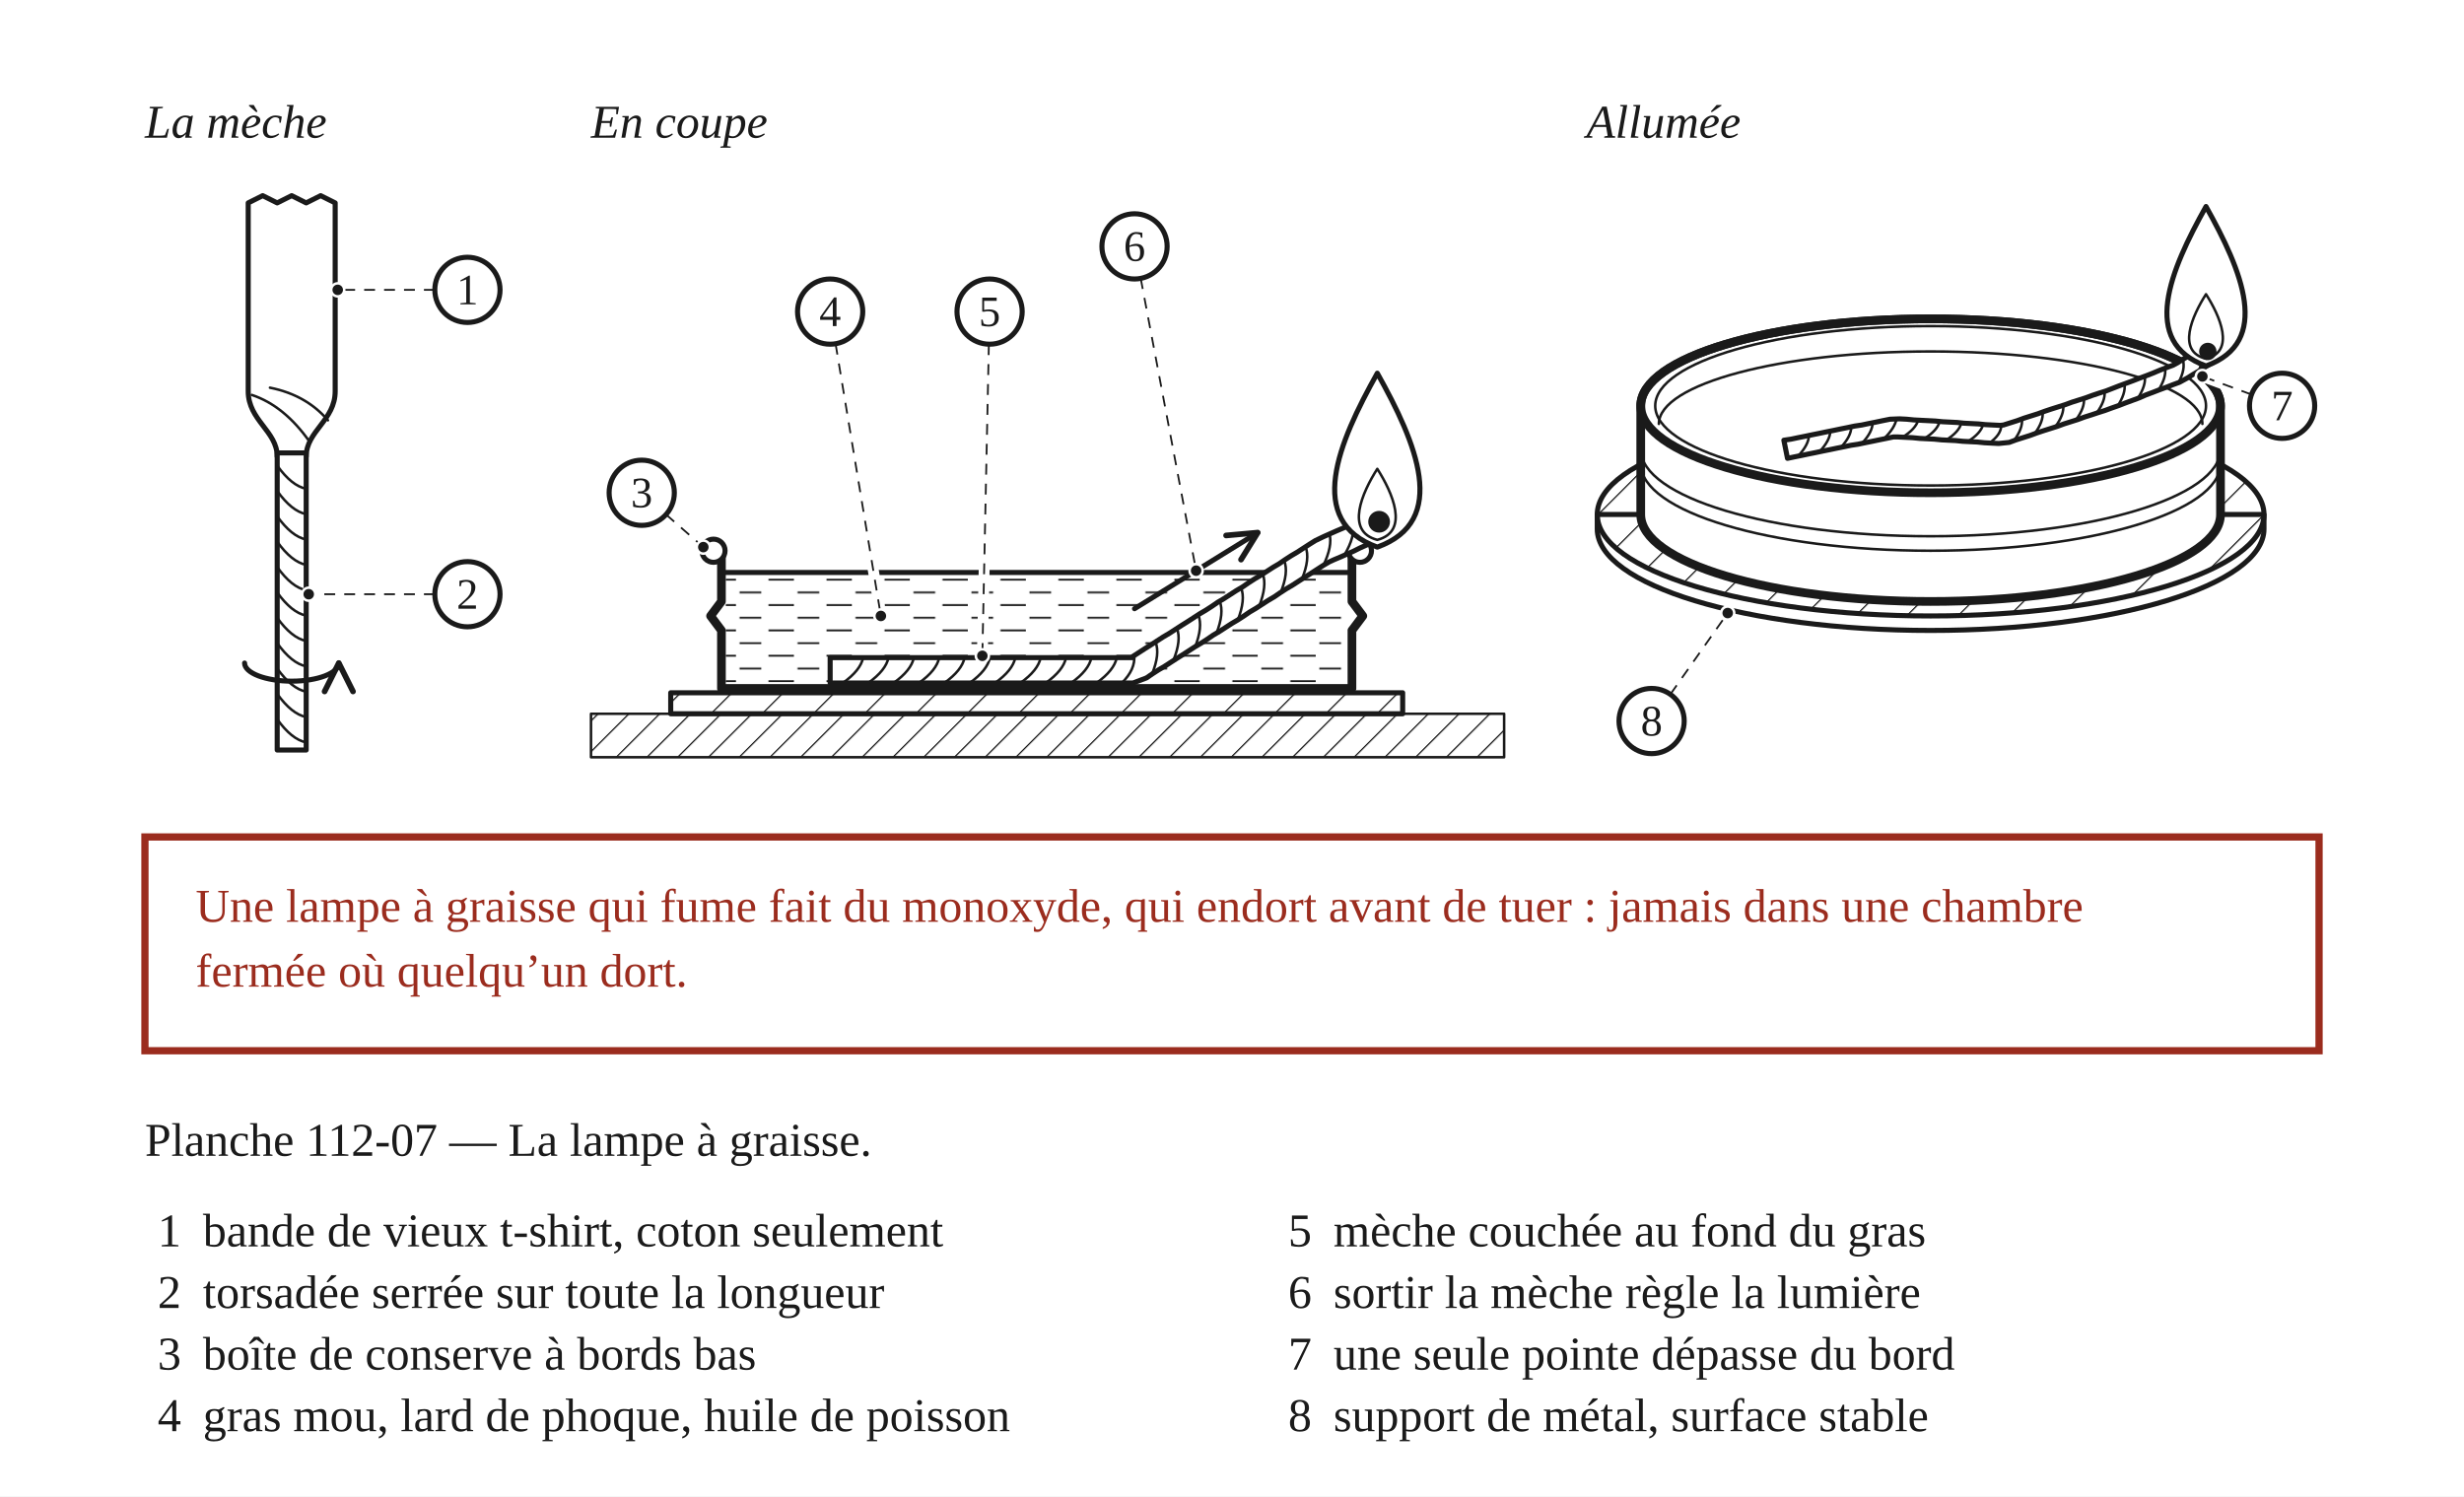
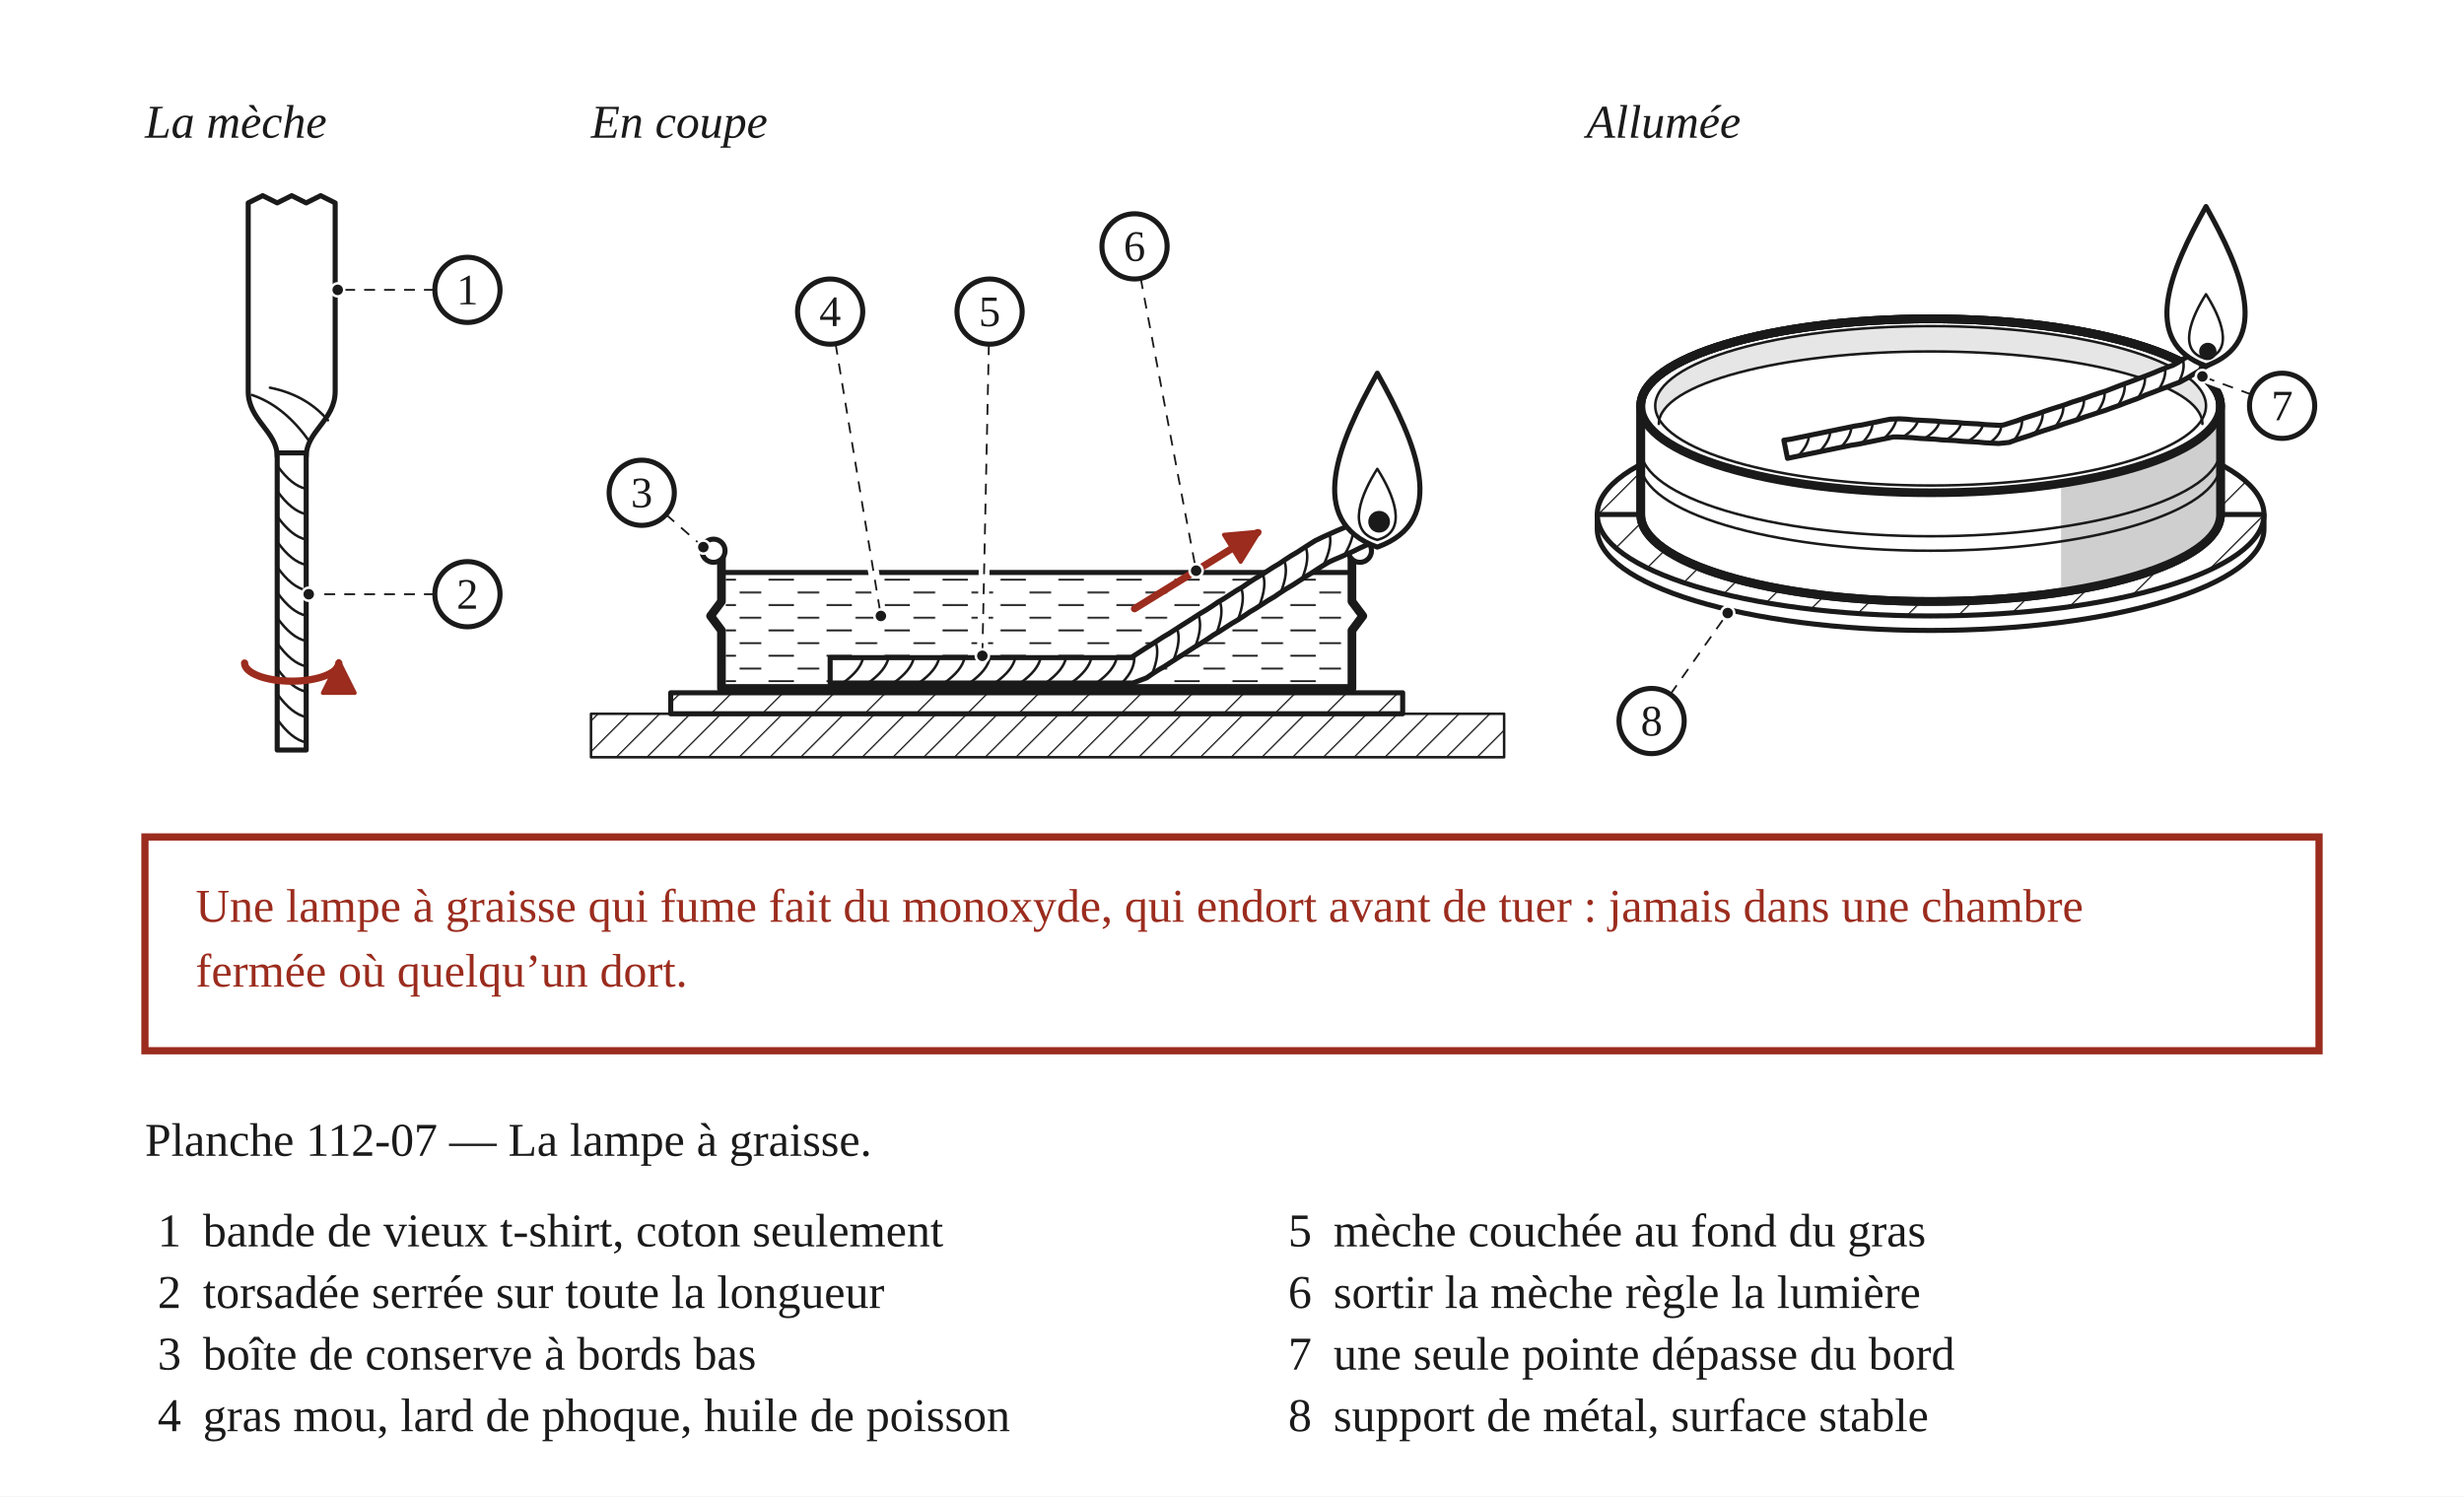
<svg xmlns="http://www.w3.org/2000/svg" width="680" height="413" viewBox="0 0 680 413" role="img">
  <defs>
    <pattern id="h-bois" width="6" height="6" patternUnits="userSpaceOnUse" patternTransform="rotate(45)">
      <line x1="0" y1="0" x2="0" y2="6" stroke="#1A1A1A" stroke-width="0.7" />
    </pattern>
    <pattern id="h-metal" width="10" height="10" patternUnits="userSpaceOnUse" patternTransform="rotate(45)">
      <line x1="0" y1="0" x2="0" y2="10" stroke="#1A1A1A" stroke-width="0.7" />
    </pattern>
    <pattern id="h-eau" width="16" height="7" patternUnits="userSpaceOnUse">
      <line x1="1" y1="2" x2="8" y2="2" stroke="#1A1A1A" stroke-width="0.5" />
      <line x1="9" y1="5.5" x2="15" y2="5.5" stroke="#1A1A1A" stroke-width="0.5" />
    </pattern>
-     <marker id="fl" viewBox="0 0 10 10" refX="9" refY="5" markerWidth="7" markerHeight="7" orient="auto-start-reverse">
-       <path d="M1 1 L9 5 L1 9" fill="none" stroke="#1A1A1A" stroke-width="1.6" stroke-linecap="round" stroke-linejoin="round" />
+     <marker id="fl-r" viewBox="0 0 10 10" refX="8.5" refY="5" markerWidth="5.5" markerHeight="5.5" orient="auto-start-reverse">
+       <path d="M1 1 L9 5 L1 9 Z" fill="#9B2C1E" stroke="#9B2C1E" stroke-width="1" stroke-linejoin="round" />
    </marker>
  </defs>
  <rect x="0" y="0" width="680" height="413" fill="#FFFFFF" />
  <text x="40" y="38" font-family="Georgia, 'Times New Roman', serif" font-size="13" font-style="italic" fill="#1A1A1A">La mèche</text>
  <g transform="translate(40 46)" data-vue="meche">
    <path d="M 28.5 10 L 32.5 8 L 36.5 10 L 40.5 8 L 44.5 10 L 48.5 8 L 52.5 10 L 52.5 62 C 52.5 70 44.5 73 44.5 80 L 36.5 80 C 36.5 73 28.5 70 28.5 62 Z" fill="#ffffff" stroke="#1A1A1A" stroke-width="1.4" stroke-linejoin="round" stroke-linecap="round" />
    <path d="M 29.5 63 Q 38.5 66 45.5 76" fill="none" stroke="#1A1A1A" stroke-width="0.7" stroke-linejoin="round" stroke-linecap="round" />
    <path d="M 34.5 61 Q 44.5 63 50.5 70" fill="none" stroke="#1A1A1A" stroke-width="0.7" stroke-linejoin="round" stroke-linecap="round" />
    <path d="M36.5 79 L36.5 81 L36.5 83 L36.5 85 L36.5 87 L36.5 89 L36.5 91 L36.5 93 L36.5 95 L36.5 97 L36.5 99 L36.5 101 L36.5 103 L36.5 105 L36.5 107 L36.5 109 L36.5 111 L36.5 113 L36.5 115 L36.5 117 L36.5 119 L36.5 121 L36.5 123 L36.5 125 L36.5 127 L36.5 129 L36.5 131 L36.5 133 L36.5 135 L36.5 137 L36.5 139 L36.5 141 L36.5 143 L36.5 145 L36.5 147 L36.5 149 L36.5 151 L36.5 153 L36.5 155 L36.5 157 L36.5 159 L36.5 161 L44.5 161 L44.5 159 L44.5 157 L44.5 155 L44.5 153 L44.5 151 L44.5 149 L44.5 147 L44.5 145 L44.5 143 L44.5 141 L44.5 139 L44.5 137 L44.5 135 L44.5 133 L44.5 131 L44.5 129 L44.5 127 L44.5 125 L44.5 123 L44.5 121 L44.5 119 L44.5 117 L44.5 115 L44.5 113 L44.5 111 L44.5 109 L44.5 107 L44.5 105 L44.5 103 L44.5 101 L44.5 99 L44.5 97 L44.5 95 L44.5 93 L44.5 91 L44.5 89 L44.5 87 L44.5 85 L44.5 83 L44.5 81 L44.5 79 Z" fill="#ffffff" stroke="#1A1A1A" stroke-width="1.4" stroke-linejoin="round" stroke-linecap="round" />
    <path d="M 36.5 82.5 Q 40.5 88.1 44.5 88.9 M 36.5 89.5 Q 40.5 95.1 44.5 95.9 M 36.5 96.5 Q 40.5 102.1 44.5 102.9 M 36.5 103.5 Q 40.5 109.1 44.5 109.9 M 36.5 110.5 Q 40.5 116.1 44.5 116.9 M 36.5 117.5 Q 40.5 123.1 44.5 123.9 M 36.5 124.5 Q 40.5 130.1 44.5 130.9 M 36.5 131.5 Q 40.5 137.1 44.5 137.9 M 36.5 138.5 Q 40.5 144.1 44.5 144.9 M 36.5 145.5 Q 40.5 151.1 44.5 151.9 M 36.5 152.5 Q 40.5 158.1 44.5 158.9 " fill="none" stroke="#1A1A1A" stroke-width="0.7" stroke-linejoin="round" stroke-linecap="round" />
-     <path d="M 27.5 137 A 13 5 0 0 0 53.5 137" fill="none" stroke="#1A1A1A" stroke-width="1.4" stroke-linejoin="round" stroke-linecap="round" marker-end="url(#fl)" />
+     <path d="M 27.5 137 A 13 5 0 0 0 53.5 137" fill="none" stroke="#9B2C1E" stroke-width="2" stroke-linejoin="round" stroke-linecap="round" marker-end="url(#fl-r)" />
  </g>
  <text x="163.1" y="38" font-family="Georgia, 'Times New Roman', serif" font-size="13" font-style="italic" fill="#1A1A1A">En coupe</text>
  <g transform="translate(163.1 46)" data-vue="coupe">
    <rect x="0" y="151" width="252" height="12" fill="url(#h-bois)" stroke="#1A1A1A" stroke-width="0.7" stroke-linejoin="round" />
    <rect x="22" y="145.2" width="202" height="5.8" fill="url(#h-metal)" stroke="#1A1A1A" stroke-width="1.4" stroke-linejoin="round" />
    <rect x="37.2" y="112" width="171.6" height="30.8" fill="url(#h-eau)" stroke="none" />
    <line x1="36" y1="112" x2="210" y2="112" fill="none" stroke="#1A1A1A" stroke-width="1.4" stroke-linejoin="round" stroke-linecap="round" />
    <path d="M36 107 L36 120 L33 124 L36 128 L36 144 L210 144 L210 128 L213 124 L210 120 L210 107" fill="none" stroke="#1A1A1A" stroke-width="2.4" stroke-linejoin="round" stroke-linecap="round" />
    <circle cx="33.8" cy="106" r="3.2" fill="#ffffff" stroke="#1A1A1A" stroke-width="1.4" stroke-linejoin="round" stroke-linecap="round" />
    <circle cx="212.2" cy="106" r="3.2" fill="#ffffff" stroke="#1A1A1A" stroke-width="1.4" stroke-linejoin="round" stroke-linecap="round" />
    <path d="M66 142.5 L68 142.5 L70 142.5 L72 142.5 L74 142.5 L76 142.5 L77.9 142.5 L79.9 142.5 L81.9 142.5 L83.9 142.5 L85.9 142.5 L87.9 142.5 L89.9 142.5 L91.9 142.5 L93.9 142.5 L95.9 142.5 L97.9 142.5 L99.9 142.5 L101.8 142.5 L103.8 142.5 L105.8 142.5 L107.8 142.5 L109.8 142.5 L111.8 142.5 L113.8 142.5 L115.8 142.5 L117.8 142.5 L119.8 142.5 L121.8 142.5 L123.8 142.5 L125.7 142.5 L127.7 142.5 L129.7 142.5 L131.7 142.5 L133.7 142.5 L135.7 142.5 L137.7 142.5 L139.7 142.5 L141.7 142.5 L143.7 142.5 L145.7 142.5 L147.6 142.5 L149.6 142.5 L153.3 141.1 L154.9 140 L156.6 138.9 L158.3 137.9 L160 136.8 L161.7 135.7 L163.3 134.7 L165 133.6 L166.7 132.5 L168.4 131.5 L170.1 130.4 L171.7 129.3 L173.4 128.3 L175.1 127.2 L176.8 126.1 L178.5 125.1 L180.2 124 L181.8 122.9 L183.5 121.9 L185.2 120.8 L186.9 119.7 L188.6 118.7 L190.2 117.6 L191.9 116.5 L193.6 115.5 L195.3 114.4 L197 113.3 L198.6 112.3 L200.3 111.2 L202 110.1 L203.7 109.1 L205 108.5 L206.9 107.7 L208.7 106.9 L210.5 106.1 L212.3 105.2 L214.1 104.4 L216 103.6 L217.8 102.8 L219.6 102 L221.4 101.2 L218.6 94.8 L216.8 95.6 L214.9 96.4 L213.1 97.2 L211.3 98 L209.5 98.8 L207.7 99.7 L205.8 100.5 L204 101.3 L202.2 102.1 L199.9 103.2 L198.3 104.2 L196.6 105.3 L194.9 106.4 L193.2 107.4 L191.5 108.5 L189.9 109.6 L188.2 110.6 L186.5 111.7 L184.8 112.8 L183.1 113.8 L181.4 114.9 L179.8 116 L178.1 117 L176.4 118.1 L174.7 119.2 L173 120.2 L171.4 121.3 L169.7 122.4 L168 123.4 L166.3 124.5 L164.6 125.6 L163 126.6 L161.3 127.7 L159.6 128.8 L157.9 129.8 L156.2 130.9 L154.5 132 L152.9 133 L151.2 134.1 L149.5 135.2 L149.6 135.5 L147.6 135.5 L145.7 135.5 L143.7 135.5 L141.7 135.5 L139.7 135.5 L137.7 135.5 L135.7 135.5 L133.7 135.5 L131.7 135.5 L129.7 135.5 L127.7 135.5 L125.7 135.5 L123.8 135.5 L121.8 135.5 L119.8 135.5 L117.8 135.5 L115.8 135.5 L113.8 135.5 L111.8 135.5 L109.8 135.5 L107.8 135.5 L105.8 135.5 L103.8 135.5 L101.8 135.5 L99.9 135.5 L97.9 135.5 L95.9 135.5 L93.9 135.5 L91.9 135.5 L89.9 135.5 L87.9 135.5 L85.9 135.5 L83.9 135.5 L81.9 135.5 L79.9 135.5 L77.9 135.5 L76 135.5 L74 135.5 L72 135.5 L70 135.5 L68 135.5 L66 135.5 Z" fill="#ffffff" stroke="#1A1A1A" stroke-width="1.4" stroke-linejoin="round" stroke-linecap="round" />
    <path d="M 69.5 142.5 Q 74.4 139.0 75.1 135.5 M 76.5 142.5 Q 81.4 139.0 82.1 135.5 M 83.5 142.5 Q 88.4 139.0 89.1 135.5 M 90.5 142.5 Q 95.4 139.0 96.1 135.5 M 97.5 142.5 Q 102.4 139.0 103.1 135.5 M 104.5 142.5 Q 109.4 139.0 110.1 135.5 M 111.5 142.5 Q 116.4 139.0 117.1 135.5 M 118.5 142.5 Q 123.4 139.0 124.1 135.5 M 125.5 142.5 Q 130.4 139.0 131.1 135.5 M 132.5 142.5 Q 137.4 139.0 138.1 135.5 M 139.5 142.5 Q 144.4 139.0 145.1 135.5 M 146.5 142.5 Q 150.3 138.7 149.9 134.9 M 154.8 140.1 Q 157.1 134.5 155.8 131.2 M 160.7 136.3 Q 163.0 130.7 161.7 127.4 M 166.7 132.6 Q 168.9 127.0 167.6 123.7 M 172.6 128.8 Q 174.8 123.2 173.5 119.9 M 178.5 125.1 Q 180.7 119.5 179.4 116.2 M 184.4 121.3 Q 186.6 115.7 185.4 112.4 M 190.3 117.6 Q 192.6 112.0 191.3 108.7 M 196.2 113.8 Q 198.5 108.2 197.2 104.9 M 202.1 110.1 Q 204.7 104.6 203.8 101.4 M 207.9 107.2 Q 211.0 102.0 210.2 98.5 M 214.3 104.4 Q 217.4 99.2 216.6 95.7 " fill="none" stroke="#1A1A1A" stroke-width="0.7" stroke-linejoin="round" stroke-linecap="round" />
    <path d="M 217 105 C 197.032 97.8 206.248 76.2 217 57 C 227.752 76.2 236.968 97.8 217 105 Z" fill="#ffffff" stroke="#1A1A1A" stroke-width="1.4" stroke-linejoin="round" stroke-linecap="round" />
    <path d="M 217 103 C 208.014 100.68 212.853 89.88 217 83.4 C 221.147 89.88 225.986 100.68 217 103 Z" fill="none" stroke="#1A1A1A" stroke-width="0.7" stroke-linejoin="round" stroke-linecap="round" />
    <circle cx="217.5" cy="98" r="3" fill="#1A1A1A" stroke="none" />
-     <path d="M 150 122 L 184 101" fill="none" stroke="#1A1A1A" stroke-width="1.4" stroke-linejoin="round" stroke-linecap="round" marker-end="url(#fl)" />
+     <path d="M 150 122 L 184 101" fill="none" stroke="#9B2C1E" stroke-width="2" stroke-linejoin="round" stroke-linecap="round" marker-end="url(#fl-r)" />
  </g>
  <text x="437.8" y="38" font-family="Georgia, 'Times New Roman', serif" font-size="13" font-style="italic" fill="#1A1A1A">Allumée</text>
  <g transform="translate(437.8 46)" data-vue="vue">
    <path d="M 3 96 L 3 100 A 92 28 0 0 0 187 100 L 187 96 Z" fill="#ffffff" stroke="#1A1A1A" stroke-width="1.4" stroke-linejoin="round" stroke-linecap="round" />
    <ellipse cx="95" cy="96" rx="92" ry="28" fill="url(#h-metal)" stroke="#1A1A1A" stroke-width="1.4" stroke-linejoin="round" />
    <path d="M 15 66 L 15 96 A 80 24 0 0 0 175 96 L 175 66 A 80 24 0 0 0 15 66 Z" fill="#ffffff" stroke="#1A1A1A" stroke-width="2.4" stroke-linejoin="round" stroke-linecap="round" />
+     <path d="M131 87.4 L133.8 87 L136.5 86.5 L139.3 86 L142 85.4 L144.8 84.8 L147.5 84.1 L150.3 83.4 L153 82.5 L155.8 81.6 L158.5 80.6 L161.3 79.5 L164 78.1 L166.8 76.6 L169.5 74.7 L172.3 72.2 L175 66 L175 96 L172.3 102.2 L169.5 104.7 L166.8 106.6 L164 108.1 L161.3 109.5 L158.5 110.6 L155.8 111.6 L153 112.5 L150.3 113.4 L147.5 114.1 L144.8 114.8 L142 115.4 L139.3 116 L136.5 116.5 L133.8 117 L131 117.4 Z" fill="#CFCFCF" stroke="none" />
+     <path d="M 19 66 A 76 22 0 0 1 171 66 L 170 71 A 75 20 0 0 0 20 71 Z" fill="#E6E6E6" stroke="none" />
+     <path d="M 15 66 L 15 96 A 80 24 0 0 0 175 96 L 175 66 A 80 24 0 0 0 15 66 Z" fill="none" stroke="#1A1A1A" stroke-width="2.4" stroke-linejoin="round" stroke-linecap="round" />
    <path d="M 15 78 A 80 24 0 0 0 175 78" fill="none" stroke="#1A1A1A" stroke-width="0.7" stroke-linejoin="round" stroke-linecap="round" />
    <path d="M 15 82 A 80 24 0 0 0 175 82" fill="none" stroke="#1A1A1A" stroke-width="0.7" stroke-linejoin="round" stroke-linecap="round" />
    <ellipse cx="95" cy="66" rx="80" ry="24" fill="none" stroke="#1A1A1A" stroke-width="2.4" stroke-linejoin="round" stroke-linecap="round" />
    <ellipse cx="95" cy="66" rx="76" ry="22" fill="none" stroke="#1A1A1A" stroke-width="0.7" stroke-linejoin="round" stroke-linecap="round" />
    <path d="M 20 71 A 75 20 0 0 1 170 71" fill="none" stroke="#1A1A1A" stroke-width="0.7" stroke-linejoin="round" stroke-linecap="round" />
    <path d="M55.5 80.5 L57.4 80.1 L59.4 79.7 L61.3 79.3 L63.3 78.9 L65.2 78.5 L67.2 78.1 L69.1 77.7 L71.1 77.3 L73 76.9 L75 76.6 L76.9 76.2 L78.9 75.8 L80.8 75.4 L82.8 75 L84.7 74.6 L86 74.6 L88 74.7 L90 74.8 L92 75 L94 75.1 L96 75.2 L98 75.4 L99.9 75.5 L101.9 75.6 L103.9 75.8 L105.9 75.9 L107.9 76 L109.9 76.2 L111.8 76.3 L113.8 76.4 L116.7 76.1 L118.6 75.4 L120.5 74.8 L122.4 74.2 L124.3 73.5 L126.1 72.9 L128 72.3 L129.9 71.7 L131.8 71 L133.7 70.4 L135.6 69.8 L137.5 69.1 L139.4 68.5 L141.2 67.9 L143.1 67.3 L145 66.6 L147 65.9 L148.8 65.2 L150.7 64.5 L152.6 63.8 L154.4 63 L156.3 62.3 L158.1 61.6 L160 60.9 L161.8 60.2 L163.7 59.5 L165.9 58.3 L167.5 57.3 L169.2 56.3 L170.9 55.2 L172.6 54.2 L174.3 53.1 L171.7 48.9 L170 49.9 L168.3 51 L166.6 52 L164.9 53 L163.2 54.1 L161.9 54.8 L160 55.5 L158.2 56.2 L156.3 57 L154.5 57.7 L152.6 58.4 L150.8 59.1 L148.9 59.8 L147 60.5 L145.2 61.2 L143.4 61.9 L141.5 62.5 L139.7 63.1 L137.8 63.8 L135.9 64.4 L134 65 L132.1 65.7 L130.2 66.3 L128.3 66.9 L126.5 67.5 L124.6 68.2 L122.7 68.8 L120.8 69.4 L118.9 70.1 L117 70.7 L115.1 71.3 L114.2 71.4 L112.2 71.3 L110.2 71.2 L108.2 71 L106.2 70.9 L104.2 70.8 L102.3 70.6 L100.3 70.5 L98.3 70.4 L96.3 70.2 L94.3 70.1 L92.3 70 L90.4 69.9 L88.4 69.7 L86.4 69.6 L83.8 69.7 L81.8 70.1 L79.9 70.5 L77.9 70.9 L76 71.3 L74 71.6 L72.1 72 L70.1 72.4 L68.2 72.8 L66.2 73.2 L64.3 73.6 L62.3 74 L60.4 74.4 L58.4 74.8 L56.5 75.2 L54.5 75.5 Z" fill="#ffffff" stroke="#1A1A1A" stroke-width="1.4" stroke-linejoin="round" stroke-linecap="round" />
    <path d="M 58.4 79.9 Q 61.4 76.7 61.4 74.2 M 64.3 78.7 Q 67.3 75.5 67.3 73.0 M 70.2 77.5 Q 73.1 74.4 73.1 71.8 M 76.1 76.3 Q 79.0 73.2 79.0 70.6 M 82.0 75.2 Q 85.2 72.1 85.6 69.5 M 87.2 74.7 Q 90.9 72.4 91.6 69.9 M 93.2 75.1 Q 96.9 72.8 97.5 70.3 M 99.2 75.5 Q 102.9 73.2 103.5 70.7 M 105.2 75.9 Q 108.9 73.6 109.5 71.1 M 111.2 76.3 Q 114.4 74.0 114.5 71.5 M 118.0 75.6 Q 120.5 72.2 120.2 69.6 M 123.7 73.7 Q 126.2 70.3 125.9 67.7 M 129.4 71.8 Q 131.9 68.4 131.6 65.8 M 135.1 69.9 Q 137.6 66.5 137.3 63.9 M 140.8 68.0 Q 143.3 64.6 143.0 62.0 M 146.6 66.1 Q 148.9 62.5 148.5 60.0 M 152.2 63.9 Q 154.5 60.3 154.1 57.8 M 157.8 61.8 Q 160.1 58.2 159.7 55.6 M 163.4 59.6 Q 165.4 55.9 164.6 53.2 M 169.0 56.4 Q 170.6 52.5 169.8 50.1 " fill="none" stroke="#1A1A1A" stroke-width="0.7" stroke-linejoin="round" stroke-linecap="round" />
    <path d="M 171 55 C 152.696 48.4 161.144 28.6 171 11 C 180.856 28.6 189.304 48.4 171 55 Z" fill="#ffffff" stroke="#1A1A1A" stroke-width="1.4" stroke-linejoin="round" stroke-linecap="round" />
    <path d="M 171 53 C 162.763 51.04 167.198 41.14 171 35.2 C 174.802 41.14 179.237 51.04 171 53 Z" fill="none" stroke="#1A1A1A" stroke-width="0.7" stroke-linejoin="round" stroke-linecap="round" />
    <circle cx="171.5" cy="51" r="2.4" fill="#1A1A1A" stroke="none" />
  </g>
  <line x1="120" y1="80" x2="93.2" y2="80" fill="none" stroke="#FFFFFF" stroke-width="3" stroke-linecap="round" />
  <line x1="120" y1="80" x2="93.2" y2="80" fill="none" stroke="#1A1A1A" stroke-width="0.5" stroke-dasharray="3 2.5" />
  <circle cx="93.2" cy="80" r="1.8" fill="#1A1A1A" stroke="#FFFFFF" stroke-width="0.7" />
  <circle cx="129" cy="80" r="9" fill="#FFFFFF" stroke="#1A1A1A" stroke-width="1.4" data-vue="meche" />
  <text x="129" y="84" text-anchor="middle" font-family="Georgia, 'Times New Roman', serif" font-size="12" fill="#1A1A1A">1</text>
  <line x1="120" y1="164" x2="85.2" y2="164" fill="none" stroke="#FFFFFF" stroke-width="3" stroke-linecap="round" />
  <line x1="120" y1="164" x2="85.2" y2="164" fill="none" stroke="#1A1A1A" stroke-width="0.5" stroke-dasharray="3 2.5" />
  <circle cx="85.2" cy="164" r="1.8" fill="#1A1A1A" stroke="#FFFFFF" stroke-width="0.7" />
  <circle cx="129" cy="164" r="9" fill="#FFFFFF" stroke="#1A1A1A" stroke-width="1.4" data-vue="meche" />
  <text x="129" y="168" text-anchor="middle" font-family="Georgia, 'Times New Roman', serif" font-size="12" fill="#1A1A1A">2</text>
  <line x1="183.8" y1="142" x2="194.1" y2="151" fill="none" stroke="#FFFFFF" stroke-width="3" stroke-linecap="round" />
  <line x1="183.8" y1="142" x2="194.1" y2="151" fill="none" stroke="#1A1A1A" stroke-width="0.5" stroke-dasharray="3 2.5" />
  <circle cx="194.1" cy="151" r="1.8" fill="#1A1A1A" stroke="#FFFFFF" stroke-width="0.7" />
  <circle cx="177.1" cy="136" r="9" fill="#FFFFFF" stroke="#1A1A1A" stroke-width="1.4" data-vue="coupe" />
  <text x="177.1" y="140" text-anchor="middle" font-family="Georgia, 'Times New Roman', serif" font-size="12" fill="#1A1A1A">3</text>
  <line x1="230.6" y1="94.9" x2="243.1" y2="170" fill="none" stroke="#FFFFFF" stroke-width="3" stroke-linecap="round" />
  <line x1="230.6" y1="94.9" x2="243.1" y2="170" fill="none" stroke="#1A1A1A" stroke-width="0.5" stroke-dasharray="3 2.5" />
  <circle cx="243.1" cy="170" r="1.8" fill="#1A1A1A" stroke="#FFFFFF" stroke-width="0.7" />
  <circle cx="229.1" cy="86" r="9" fill="#FFFFFF" stroke="#1A1A1A" stroke-width="1.4" data-vue="coupe" />
  <text x="229.1" y="90" text-anchor="middle" font-family="Georgia, 'Times New Roman', serif" font-size="12" fill="#1A1A1A">4</text>
  <line x1="272.9" y1="95" x2="271.1" y2="181" fill="none" stroke="#FFFFFF" stroke-width="3" stroke-linecap="round" />
  <line x1="272.9" y1="95" x2="271.1" y2="181" fill="none" stroke="#1A1A1A" stroke-width="0.5" stroke-dasharray="3 2.5" />
  <circle cx="271.1" cy="181" r="1.8" fill="#1A1A1A" stroke="#FFFFFF" stroke-width="0.7" />
  <circle cx="273.1" cy="86" r="9" fill="#FFFFFF" stroke="#1A1A1A" stroke-width="1.4" data-vue="coupe" />
  <text x="273.1" y="90" text-anchor="middle" font-family="Georgia, 'Times New Roman', serif" font-size="12" fill="#1A1A1A">5</text>
  <line x1="314.8" y1="76.8" x2="330.1" y2="157.5" fill="none" stroke="#FFFFFF" stroke-width="3" stroke-linecap="round" />
  <line x1="314.8" y1="76.8" x2="330.1" y2="157.5" fill="none" stroke="#1A1A1A" stroke-width="0.5" stroke-dasharray="3 2.5" />
  <circle cx="330.1" cy="157.5" r="1.8" fill="#1A1A1A" stroke="#FFFFFF" stroke-width="0.7" />
  <circle cx="313.1" cy="68" r="9" fill="#FFFFFF" stroke="#1A1A1A" stroke-width="1.4" data-vue="coupe" />
  <text x="313.1" y="72" text-anchor="middle" font-family="Georgia, 'Times New Roman', serif" font-size="12" fill="#1A1A1A">6</text>
  <line x1="621.4" y1="108.9" x2="607.8" y2="103.9" fill="none" stroke="#FFFFFF" stroke-width="3" stroke-linecap="round" />
  <line x1="621.4" y1="108.9" x2="607.8" y2="103.9" fill="none" stroke="#1A1A1A" stroke-width="0.5" stroke-dasharray="3 2.5" />
  <circle cx="607.8" cy="103.9" r="1.8" fill="#1A1A1A" stroke="#FFFFFF" stroke-width="0.7" />
  <circle cx="629.8" cy="112" r="9" fill="#FFFFFF" stroke="#1A1A1A" stroke-width="1.4" data-vue="vue" />
  <text x="629.8" y="116" text-anchor="middle" font-family="Georgia, 'Times New Roman', serif" font-size="12" fill="#1A1A1A">7</text>
  <line x1="461" y1="191.6" x2="476.8" y2="169.2" fill="none" stroke="#FFFFFF" stroke-width="3" stroke-linecap="round" />
  <line x1="461" y1="191.6" x2="476.8" y2="169.2" fill="none" stroke="#1A1A1A" stroke-width="0.5" stroke-dasharray="3 2.5" />
  <circle cx="476.8" cy="169.2" r="1.8" fill="#1A1A1A" stroke="#FFFFFF" stroke-width="0.7" />
  <circle cx="455.8" cy="199" r="9" fill="#FFFFFF" stroke="#1A1A1A" stroke-width="1.4" data-vue="vue" />
  <text x="455.8" y="203" text-anchor="middle" font-family="Georgia, 'Times New Roman', serif" font-size="12" fill="#1A1A1A">8</text>
  <rect x="40" y="231" width="600" height="59" fill="none" stroke="#9B2C1E" stroke-width="2" />
  <text x="54" y="254.4" font-family="Georgia, 'Times New Roman', serif" font-size="13" fill="#9B2C1E">Une lampe à graisse qui fume fait du monoxyde, qui endort avant de tuer : jamais dans une chambre</text>
  <text x="54" y="272.3" font-family="Georgia, 'Times New Roman', serif" font-size="13" fill="#9B2C1E">fermée où quelqu’un dort.</text>
  <text x="40" y="319" font-family="Georgia, 'Times New Roman', serif" font-size="13" fill="#1A1A1A">Planche 112-07 — La lampe à graisse.</text>
  <text x="50" y="344" text-anchor="end" font-family="Georgia, 'Times New Roman', serif" font-size="13" fill="#1A1A1A">1</text>
  <text x="56" y="344" font-family="Georgia, 'Times New Roman', serif" font-size="13" fill="#1A1A1A">bande de vieux t-shirt, coton seulement</text>
  <text x="50" y="361" text-anchor="end" font-family="Georgia, 'Times New Roman', serif" font-size="13" fill="#1A1A1A">2</text>
  <text x="56" y="361" font-family="Georgia, 'Times New Roman', serif" font-size="13" fill="#1A1A1A">torsadée serrée sur toute la longueur</text>
  <text x="50" y="378" text-anchor="end" font-family="Georgia, 'Times New Roman', serif" font-size="13" fill="#1A1A1A">3</text>
  <text x="56" y="378" font-family="Georgia, 'Times New Roman', serif" font-size="13" fill="#1A1A1A">boîte de conserve à bords bas</text>
  <text x="50" y="395" text-anchor="end" font-family="Georgia, 'Times New Roman', serif" font-size="13" fill="#1A1A1A">4</text>
  <text x="56" y="395" font-family="Georgia, 'Times New Roman', serif" font-size="13" fill="#1A1A1A">gras mou, lard de phoque, huile de poisson</text>
  <text x="362" y="344" text-anchor="end" font-family="Georgia, 'Times New Roman', serif" font-size="13" fill="#1A1A1A">5</text>
  <text x="368" y="344" font-family="Georgia, 'Times New Roman', serif" font-size="13" fill="#1A1A1A">mèche couchée au fond du gras</text>
  <text x="362" y="361" text-anchor="end" font-family="Georgia, 'Times New Roman', serif" font-size="13" fill="#1A1A1A">6</text>
  <text x="368" y="361" font-family="Georgia, 'Times New Roman', serif" font-size="13" fill="#1A1A1A">sortir la mèche règle la lumière</text>
  <text x="362" y="378" text-anchor="end" font-family="Georgia, 'Times New Roman', serif" font-size="13" fill="#1A1A1A">7</text>
  <text x="368" y="378" font-family="Georgia, 'Times New Roman', serif" font-size="13" fill="#1A1A1A">une seule pointe dépasse du bord</text>
  <text x="362" y="395" text-anchor="end" font-family="Georgia, 'Times New Roman', serif" font-size="13" fill="#1A1A1A">8</text>
  <text x="368" y="395" font-family="Georgia, 'Times New Roman', serif" font-size="13" fill="#1A1A1A">support de métal, surface stable</text>
</svg>
